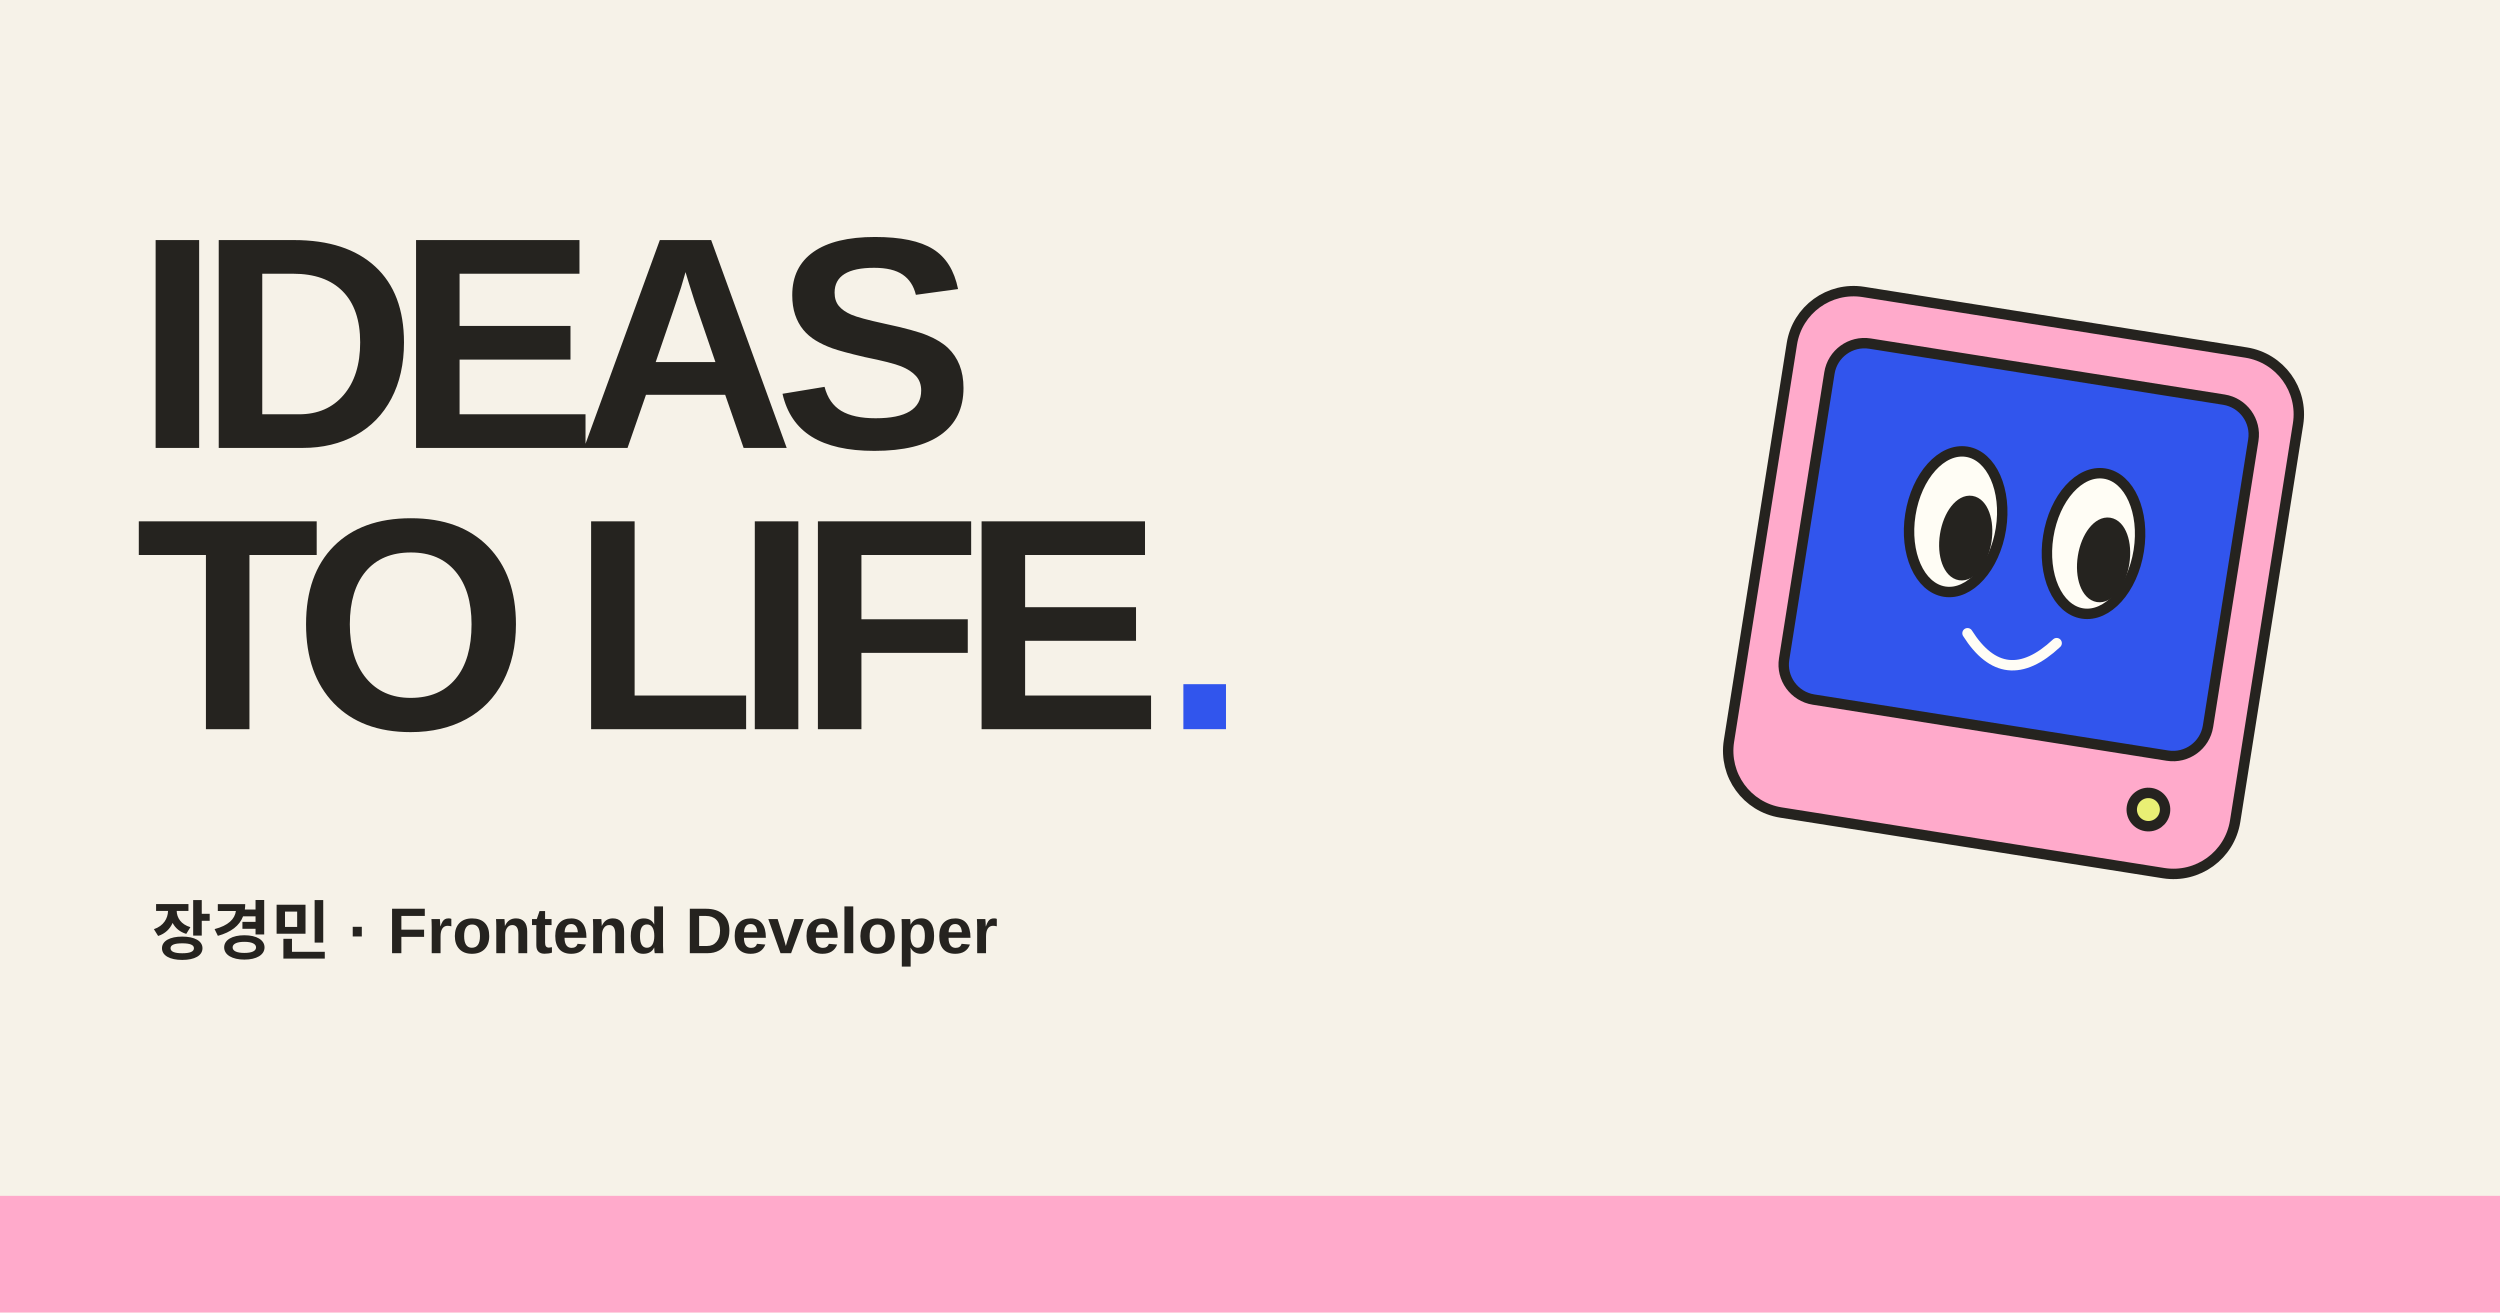
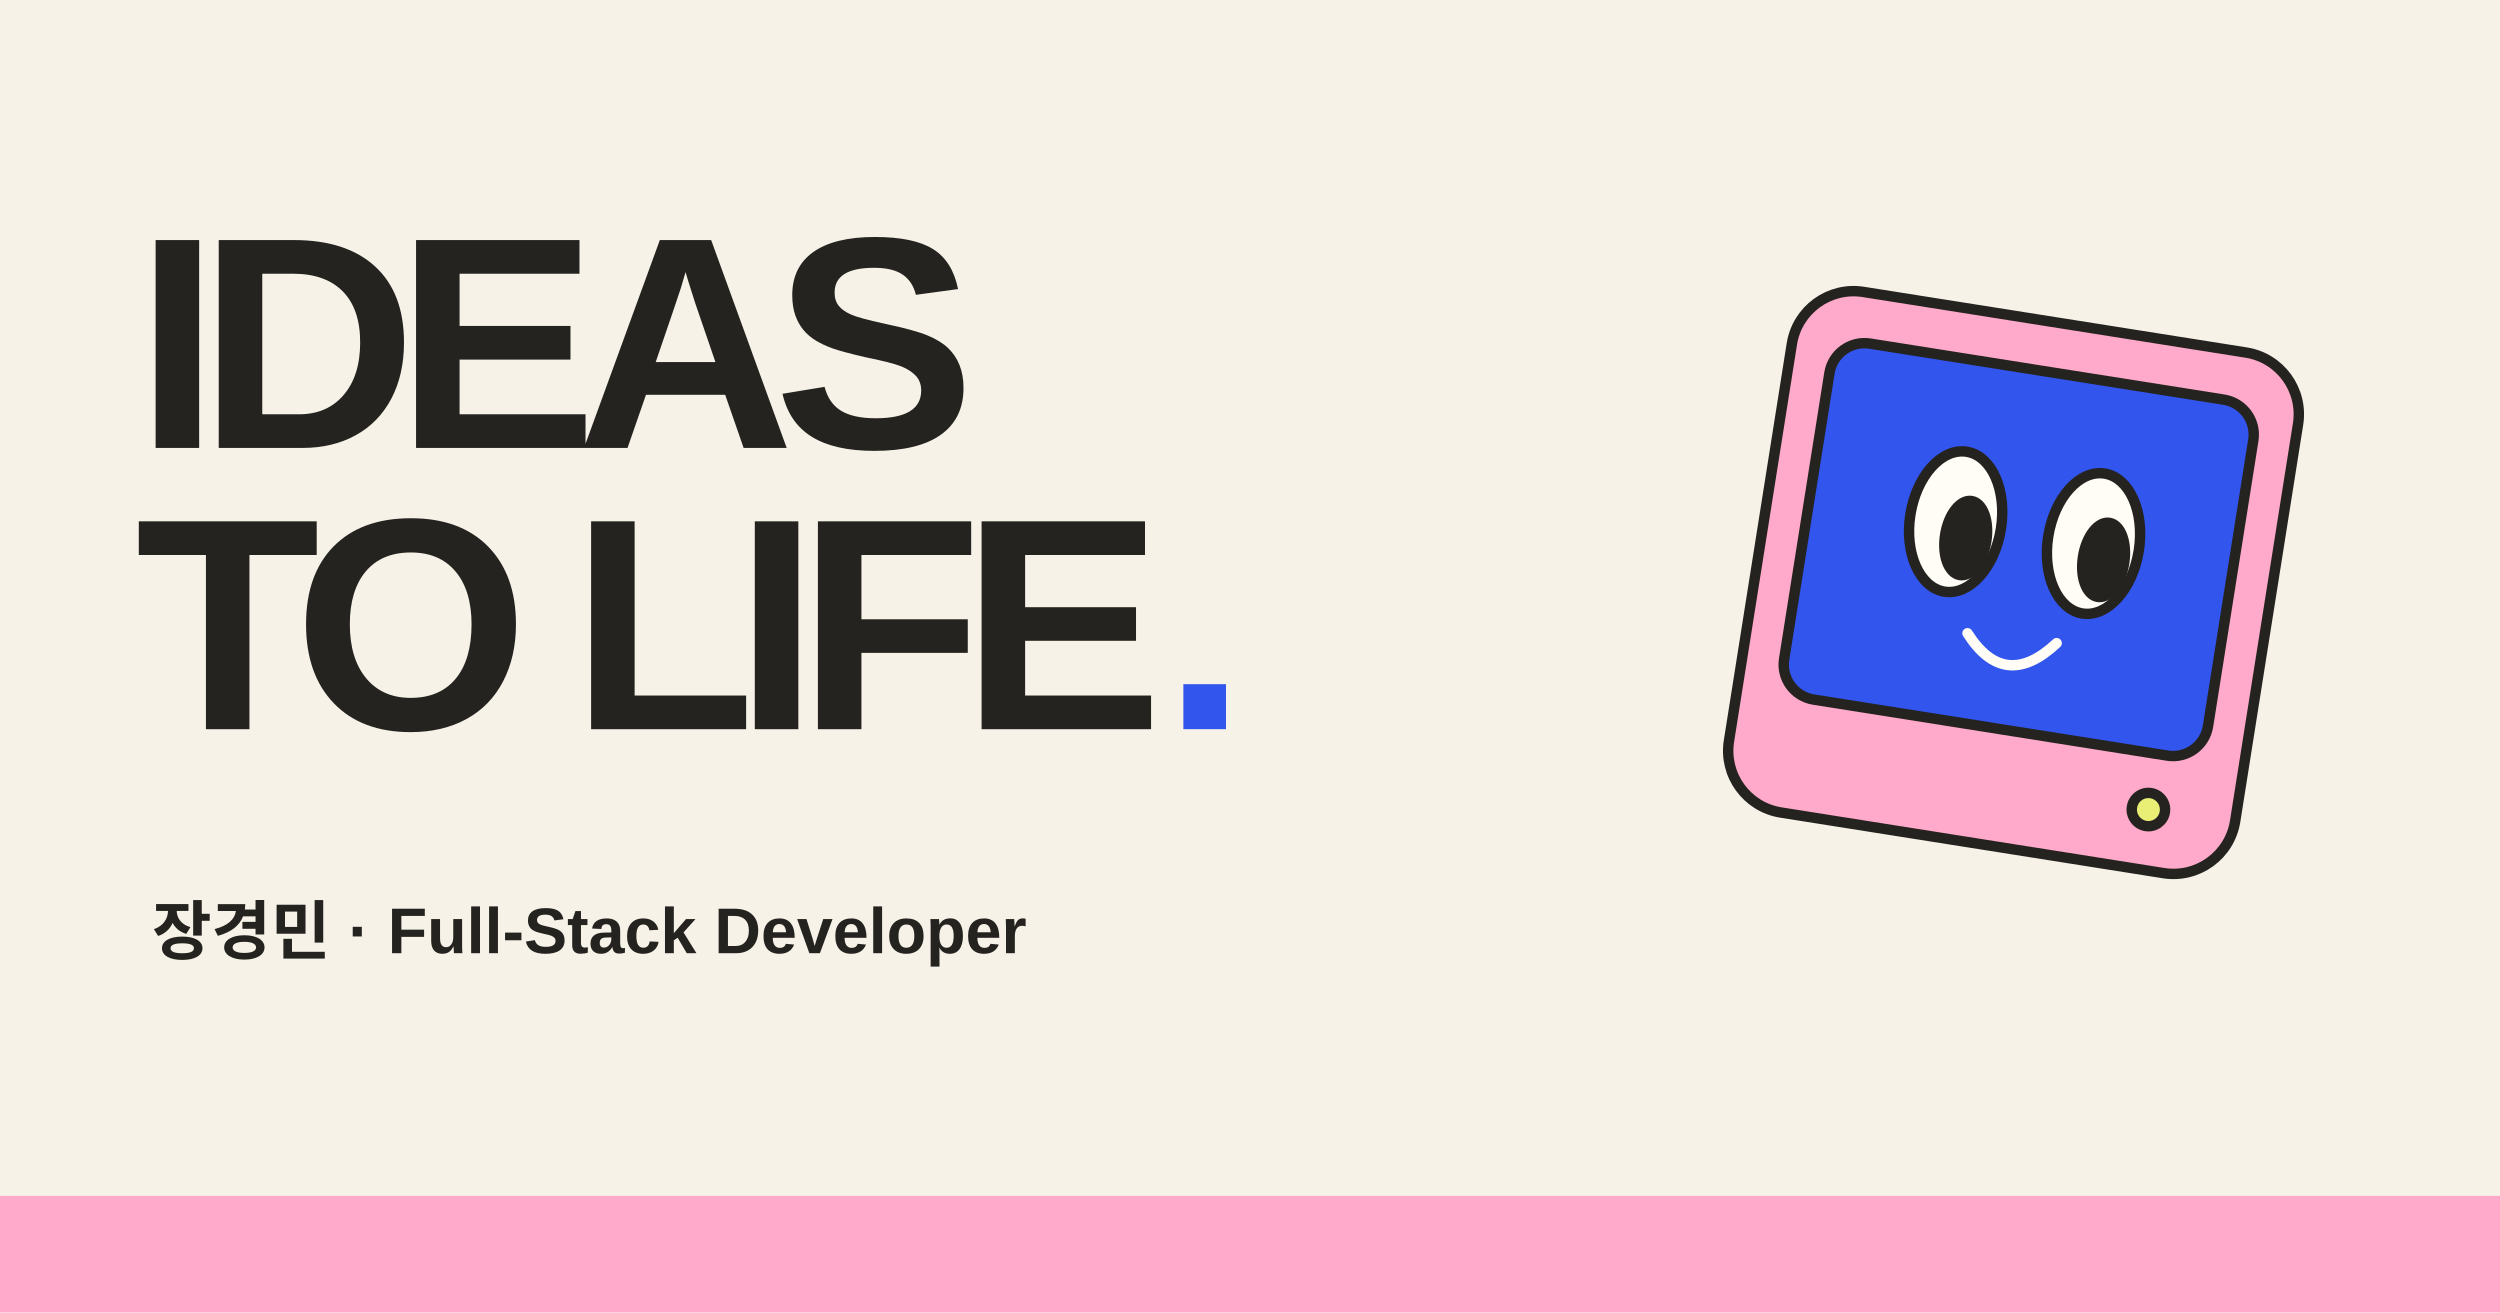
<svg xmlns="http://www.w3.org/2000/svg" width="1200" height="630" viewBox="0 0 1200 630">
  <rect width="1200" height="630" fill="#f6f2e8" />
  <path d="M0 574h1200v56H0z" fill="#ffaacb" />
  <g fill="#25231f" font-family="Arial Black,Arial,sans-serif" font-weight="900" font-size="145" letter-spacing="-10">
    <text x="65" y="215">IDEAS</text>
    <text x="65" y="350">TO LIFE<tspan fill="#3155ed">.</tspan>
    </text>
  </g>
-   <text x="73" y="458" fill="#25231f" font-family="Arial,Malgun Gothic,sans-serif" font-size="31" font-weight="700">장경민 · Frontend Developer</text>
+   <text x="73" y="458" fill="#25231f" font-family="Arial,Malgun Gothic,sans-serif" font-size="31" font-weight="700">장경민 · Full-Stack Developer</text>
  <g transform="translate(842 153) rotate(9 123 136)" stroke="#25231f" stroke-width="5">
    <rect width="246" height="253" rx="30" fill="#ffaacb" />
    <rect x="20" y="24" width="206" height="173" rx="17" fill="#3155ed" />
    <ellipse cx="91" cy="102" rx="22" ry="34" fill="#fffdf5" />
    <ellipse cx="158" cy="102" rx="22" ry="34" fill="#fffdf5" />
    <ellipse cx="97" cy="109" rx="10" ry="18" fill="#25231f" />
    <ellipse cx="164" cy="109" rx="10" ry="18" fill="#25231f" />
    <path d="M105 154q22 25 43-2" stroke="#fffdf5" stroke-linecap="round" fill="none" />
    <circle cx="204" cy="224" r="8" fill="#e9ef74" />
  </g>
</svg>
